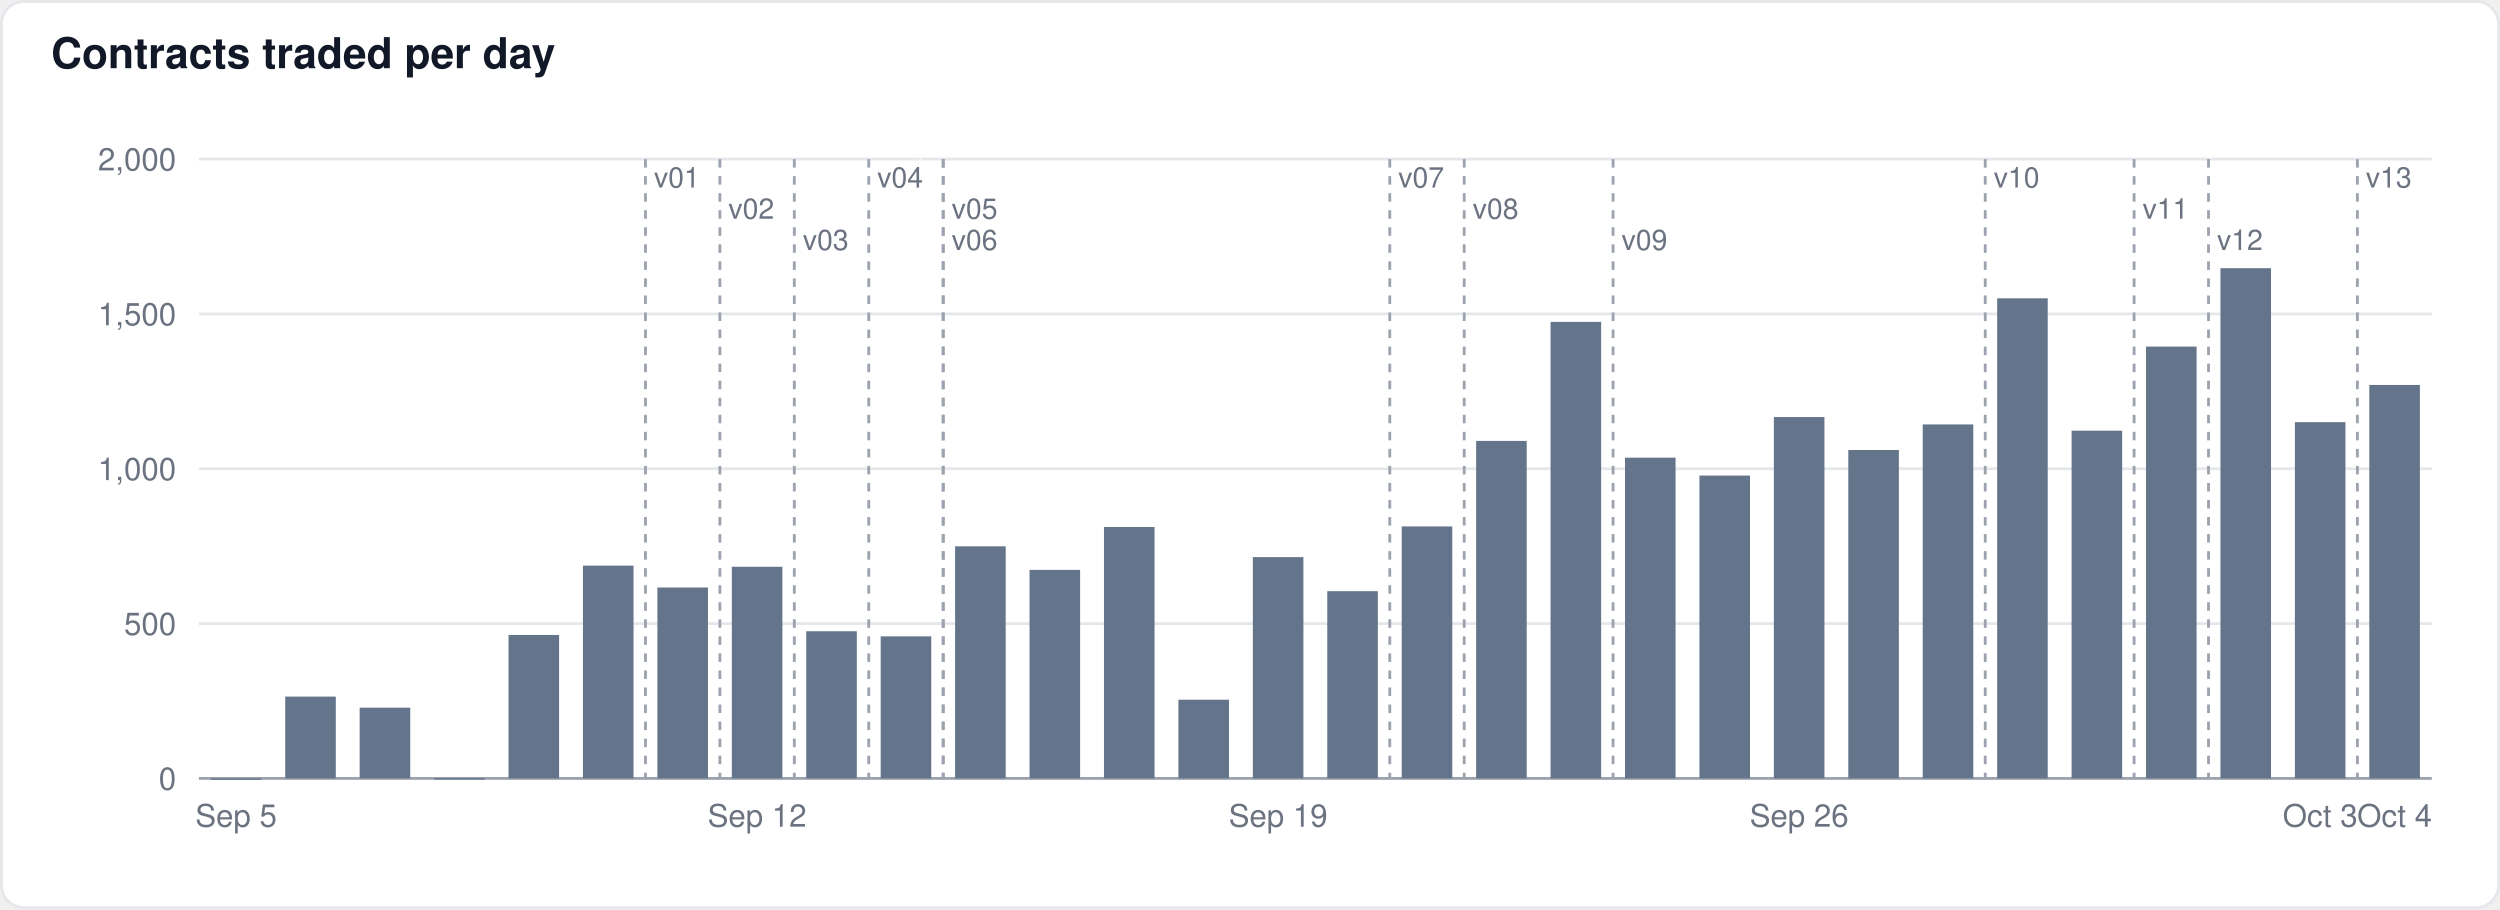
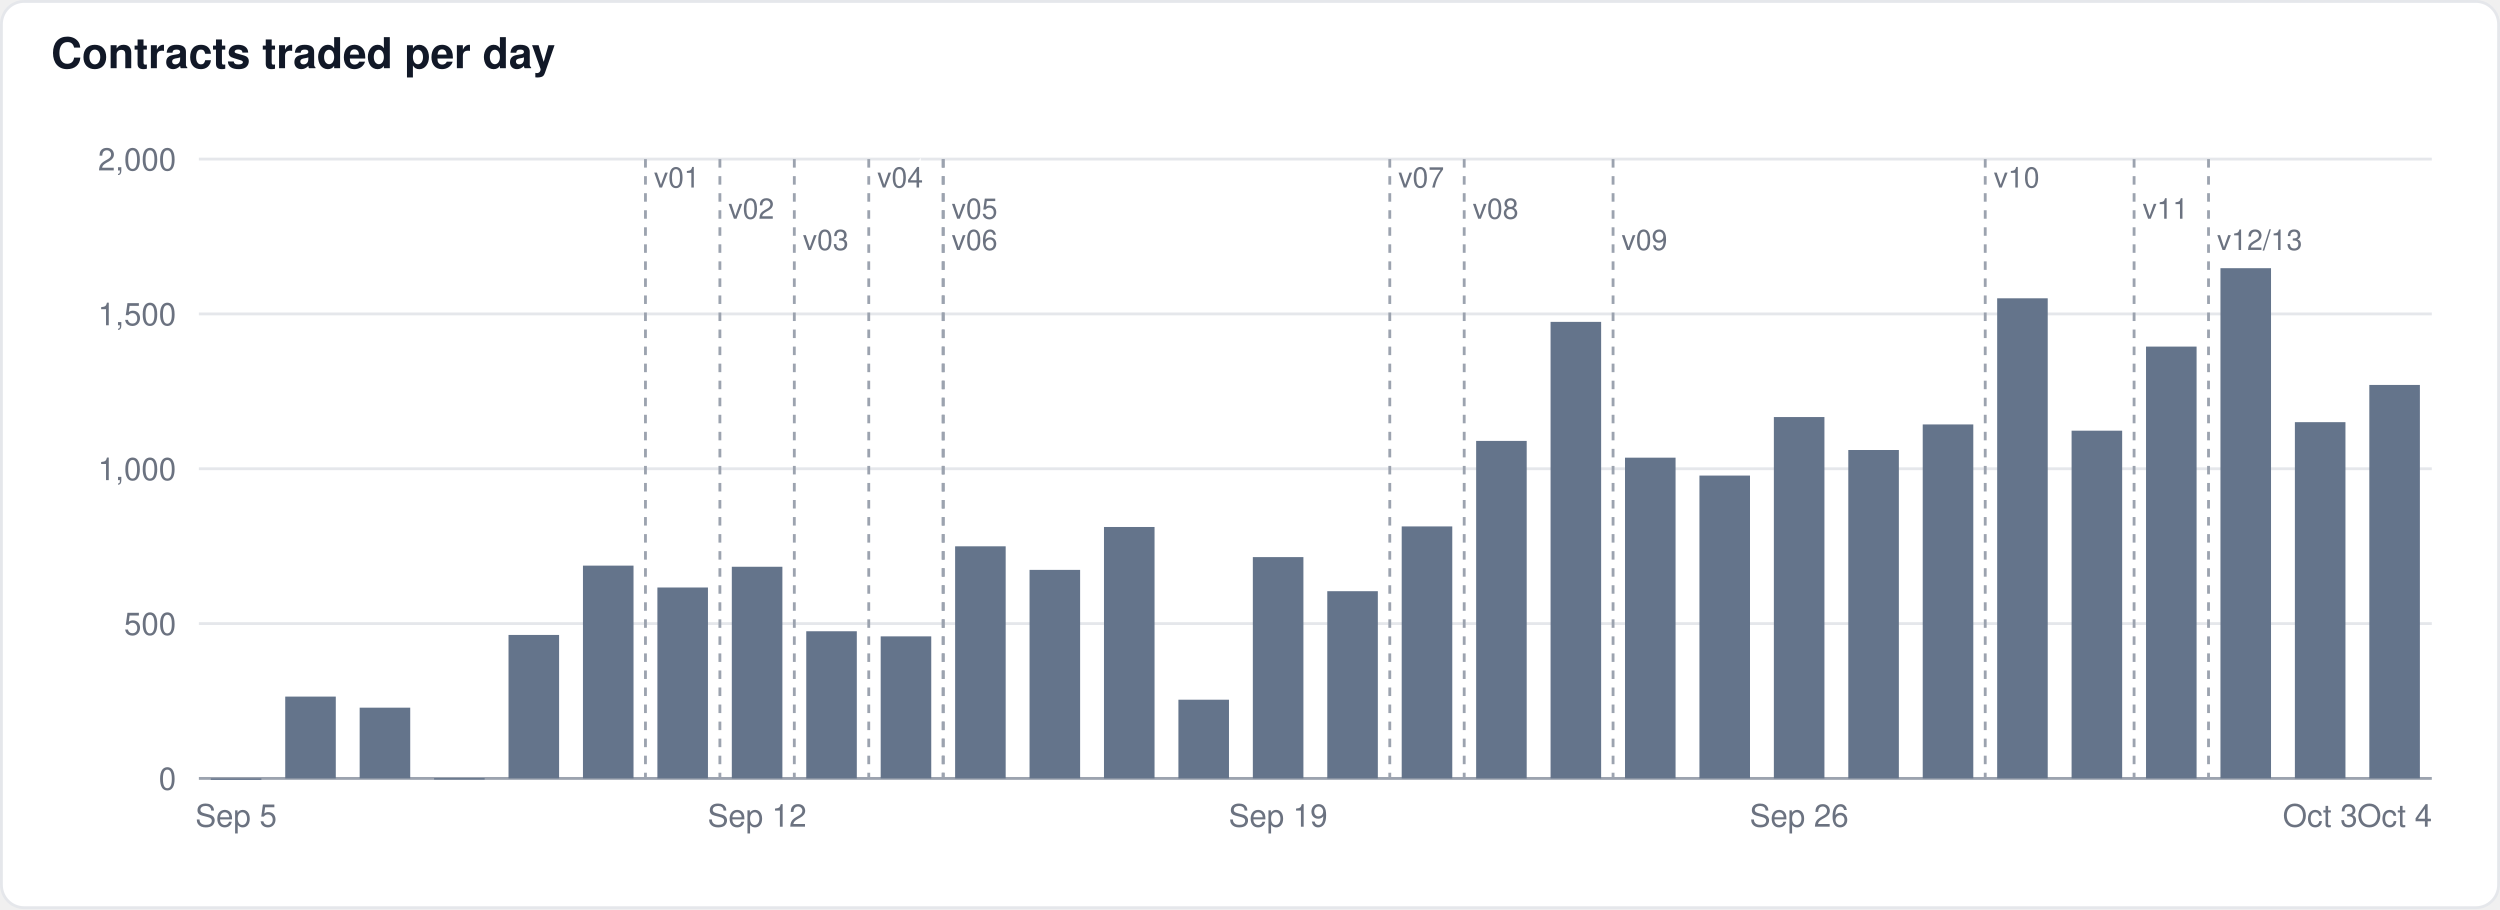
<svg xmlns="http://www.w3.org/2000/svg" width="880" height="320" viewBox="0 0 880 320" font-family="-apple-system,BlinkMacSystemFont,Segoe UI,Helvetica,Arial,sans-serif">
  <rect x="0.5" y="0.5" width="879" height="319" rx="8" fill="#ffffff" stroke="#e5e7eb" />
  <text x="18" y="24" font-size="15" font-weight="600" fill="#111827">Contracts traded per day</text>
  <line x1="70" x2="856" y1="274.0" y2="274.0" stroke="#9ca3af" stroke-width="1" />
  <text x="62" y="278.0" font-size="11" text-anchor="end" fill="#6b7280">0</text>
  <line x1="70" x2="856" y1="219.5" y2="219.5" stroke="#e5e7eb" stroke-width="1" />
  <text x="62" y="223.5" font-size="11" text-anchor="end" fill="#6b7280">500</text>
  <line x1="70" x2="856" y1="165.0" y2="165.0" stroke="#e5e7eb" stroke-width="1" />
  <text x="62" y="169.0" font-size="11" text-anchor="end" fill="#6b7280">1,000</text>
  <line x1="70" x2="856" y1="110.5" y2="110.5" stroke="#e5e7eb" stroke-width="1" />
  <text x="62" y="114.5" font-size="11" text-anchor="end" fill="#6b7280">1,500</text>
  <line x1="70" x2="856" y1="56.0" y2="56.0" stroke="#e5e7eb" stroke-width="1" />
  <text x="62" y="60.0" font-size="11" text-anchor="end" fill="#6b7280">2,000</text>
  <rect x="74.2" y="274.0" width="17.8" height="0.5" fill="#64748b" fill-opacity="1.0" />
  <rect x="100.4" y="245.2" width="17.8" height="28.8" fill="#64748b" fill-opacity="1.0" />
  <rect x="126.6" y="249.1" width="17.8" height="24.9" fill="#64748b" fill-opacity="1.0" />
  <rect x="152.8" y="273.9" width="17.8" height="0.5" fill="#64748b" fill-opacity="1.0" />
  <rect x="179.0" y="223.5" width="17.8" height="50.5" fill="#64748b" fill-opacity="1.0" />
  <rect x="205.2" y="199.1" width="17.8" height="74.9" fill="#64748b" fill-opacity="1.0" />
  <rect x="231.4" y="206.8" width="17.8" height="67.2" fill="#64748b" fill-opacity="1.0" />
  <rect x="257.6" y="199.5" width="17.8" height="74.5" fill="#64748b" fill-opacity="1.0" />
  <rect x="283.8" y="222.2" width="17.8" height="51.8" fill="#64748b" fill-opacity="1.0" />
  <rect x="310.0" y="224.0" width="17.8" height="50.0" fill="#64748b" fill-opacity="1.0" />
  <rect x="336.2" y="192.3" width="17.8" height="81.7" fill="#64748b" fill-opacity="1.0" />
  <rect x="362.4" y="200.6" width="17.8" height="73.4" fill="#64748b" fill-opacity="1.0" />
  <rect x="388.6" y="185.5" width="17.8" height="88.5" fill="#64748b" fill-opacity="1.0" />
  <rect x="414.8" y="246.3" width="17.8" height="27.7" fill="#64748b" fill-opacity="1.0" />
  <rect x="441.0" y="196.1" width="17.8" height="77.9" fill="#64748b" fill-opacity="1.0" />
  <rect x="467.2" y="208.1" width="17.8" height="65.9" fill="#64748b" fill-opacity="1.0" />
  <rect x="493.4" y="185.3" width="17.8" height="88.7" fill="#64748b" fill-opacity="1.0" />
  <rect x="519.6" y="155.2" width="17.8" height="118.8" fill="#64748b" fill-opacity="1.0" />
  <rect x="545.8" y="113.3" width="17.8" height="160.7" fill="#64748b" fill-opacity="1.0" />
  <rect x="572.0" y="161.1" width="17.8" height="112.9" fill="#64748b" fill-opacity="1.0" />
  <rect x="598.2" y="167.4" width="17.8" height="106.6" fill="#64748b" fill-opacity="1.0" />
  <rect x="624.4" y="146.8" width="17.8" height="127.2" fill="#64748b" fill-opacity="1.0" />
  <rect x="650.6" y="158.4" width="17.8" height="115.6" fill="#64748b" fill-opacity="1.0" />
  <rect x="676.8" y="149.4" width="17.8" height="124.6" fill="#64748b" fill-opacity="1.0" />
  <rect x="703.0" y="105.0" width="17.8" height="169.0" fill="#64748b" fill-opacity="1.0" />
  <rect x="729.2" y="151.6" width="17.8" height="122.4" fill="#64748b" fill-opacity="1.0" />
  <rect x="755.4" y="122.0" width="17.8" height="152.0" fill="#64748b" fill-opacity="1.0" />
  <rect x="781.6" y="94.4" width="17.8" height="179.6" fill="#64748b" fill-opacity="1.0" />
  <rect x="807.8" y="148.6" width="17.8" height="125.4" fill="#64748b" fill-opacity="1.0" />
  <rect x="834.0" y="135.5" width="17.8" height="138.5" fill="#64748b" fill-opacity="1.0" />
  <line x1="227.2" x2="227.2" y1="56" y2="274" stroke="#9ca3af" stroke-width="1" stroke-dasharray="3,3" />
  <text x="230.2" y="66" font-size="10" fill="#6b7280" stroke="#ffffff" stroke-width="3" paint-order="stroke">v01</text>
  <line x1="253.4" x2="253.4" y1="56" y2="274" stroke="#9ca3af" stroke-width="1" stroke-dasharray="3,3" />
  <text x="256.4" y="77" font-size="10" fill="#6b7280" stroke="#ffffff" stroke-width="3" paint-order="stroke">v02</text>
  <line x1="279.6" x2="279.6" y1="56" y2="274" stroke="#9ca3af" stroke-width="1" stroke-dasharray="3,3" />
  <text x="282.6" y="88" font-size="10" fill="#6b7280" stroke="#ffffff" stroke-width="3" paint-order="stroke">v03</text>
  <line x1="305.8" x2="305.8" y1="56" y2="274" stroke="#9ca3af" stroke-width="1" stroke-dasharray="3,3" />
  <text x="308.8" y="66" font-size="10" fill="#6b7280" stroke="#ffffff" stroke-width="3" paint-order="stroke">v04</text>
  <line x1="332.0" x2="332.0" y1="56" y2="274" stroke="#9ca3af" stroke-width="1" stroke-dasharray="3,3" />
  <text x="335.0" y="77" font-size="10" fill="#6b7280" stroke="#ffffff" stroke-width="3" paint-order="stroke">v05</text>
  <line x1="332.0" x2="332.0" y1="56" y2="274" stroke="#9ca3af" stroke-width="1" stroke-dasharray="3,3" />
  <text x="335.0" y="88" font-size="10" fill="#6b7280" stroke="#ffffff" stroke-width="3" paint-order="stroke">v06</text>
  <line x1="489.2" x2="489.2" y1="56" y2="274" stroke="#9ca3af" stroke-width="1" stroke-dasharray="3,3" />
  <text x="492.2" y="66" font-size="10" fill="#6b7280" stroke="#ffffff" stroke-width="3" paint-order="stroke">v07</text>
  <line x1="515.4" x2="515.4" y1="56" y2="274" stroke="#9ca3af" stroke-width="1" stroke-dasharray="3,3" />
  <text x="518.4" y="77" font-size="10" fill="#6b7280" stroke="#ffffff" stroke-width="3" paint-order="stroke">v08</text>
  <line x1="567.8" x2="567.8" y1="56" y2="274" stroke="#9ca3af" stroke-width="1" stroke-dasharray="3,3" />
  <text x="570.8" y="88" font-size="10" fill="#6b7280" stroke="#ffffff" stroke-width="3" paint-order="stroke">v09</text>
  <line x1="698.8" x2="698.8" y1="56" y2="274" stroke="#9ca3af" stroke-width="1" stroke-dasharray="3,3" />
  <text x="701.8" y="66" font-size="10" fill="#6b7280" stroke="#ffffff" stroke-width="3" paint-order="stroke">v10</text>
  <line x1="751.2" x2="751.2" y1="56" y2="274" stroke="#9ca3af" stroke-width="1" stroke-dasharray="3,3" />
  <text x="754.2" y="77" font-size="10" fill="#6b7280" stroke="#ffffff" stroke-width="3" paint-order="stroke">v11</text>
  <line x1="777.4" x2="777.4" y1="56" y2="274" stroke="#9ca3af" stroke-width="1" stroke-dasharray="3,3" />
-   <text x="780.4" y="88" font-size="10" fill="#6b7280" stroke="#ffffff" stroke-width="3" paint-order="stroke">v12</text>
-   <line x1="829.8" x2="829.8" y1="56" y2="274" stroke="#9ca3af" stroke-width="1" stroke-dasharray="3,3" />
-   <text x="832.8" y="66" font-size="10" fill="#6b7280" stroke="#ffffff" stroke-width="3" paint-order="stroke">v13</text>
+   <text x="780.4" y="88" font-size="10" fill="#6b7280" stroke="#ffffff" stroke-width="3" paint-order="stroke">v12/13</text>
  <text x="83.1" y="291" font-size="11" text-anchor="middle" fill="#6b7280">Sep 5</text>
  <text x="266.5" y="291" font-size="11" text-anchor="middle" fill="#6b7280">Sep 12</text>
  <text x="449.9" y="291" font-size="11" text-anchor="middle" fill="#6b7280">Sep 19</text>
  <text x="633.3" y="291" font-size="11" text-anchor="middle" fill="#6b7280">Sep 26</text>
  <text x="816.7" y="291" font-size="11" text-anchor="middle" fill="#6b7280">Oct 3</text>
  <text x="842.9" y="291" font-size="11" text-anchor="middle" fill="#6b7280">Oct 4</text>
</svg>
